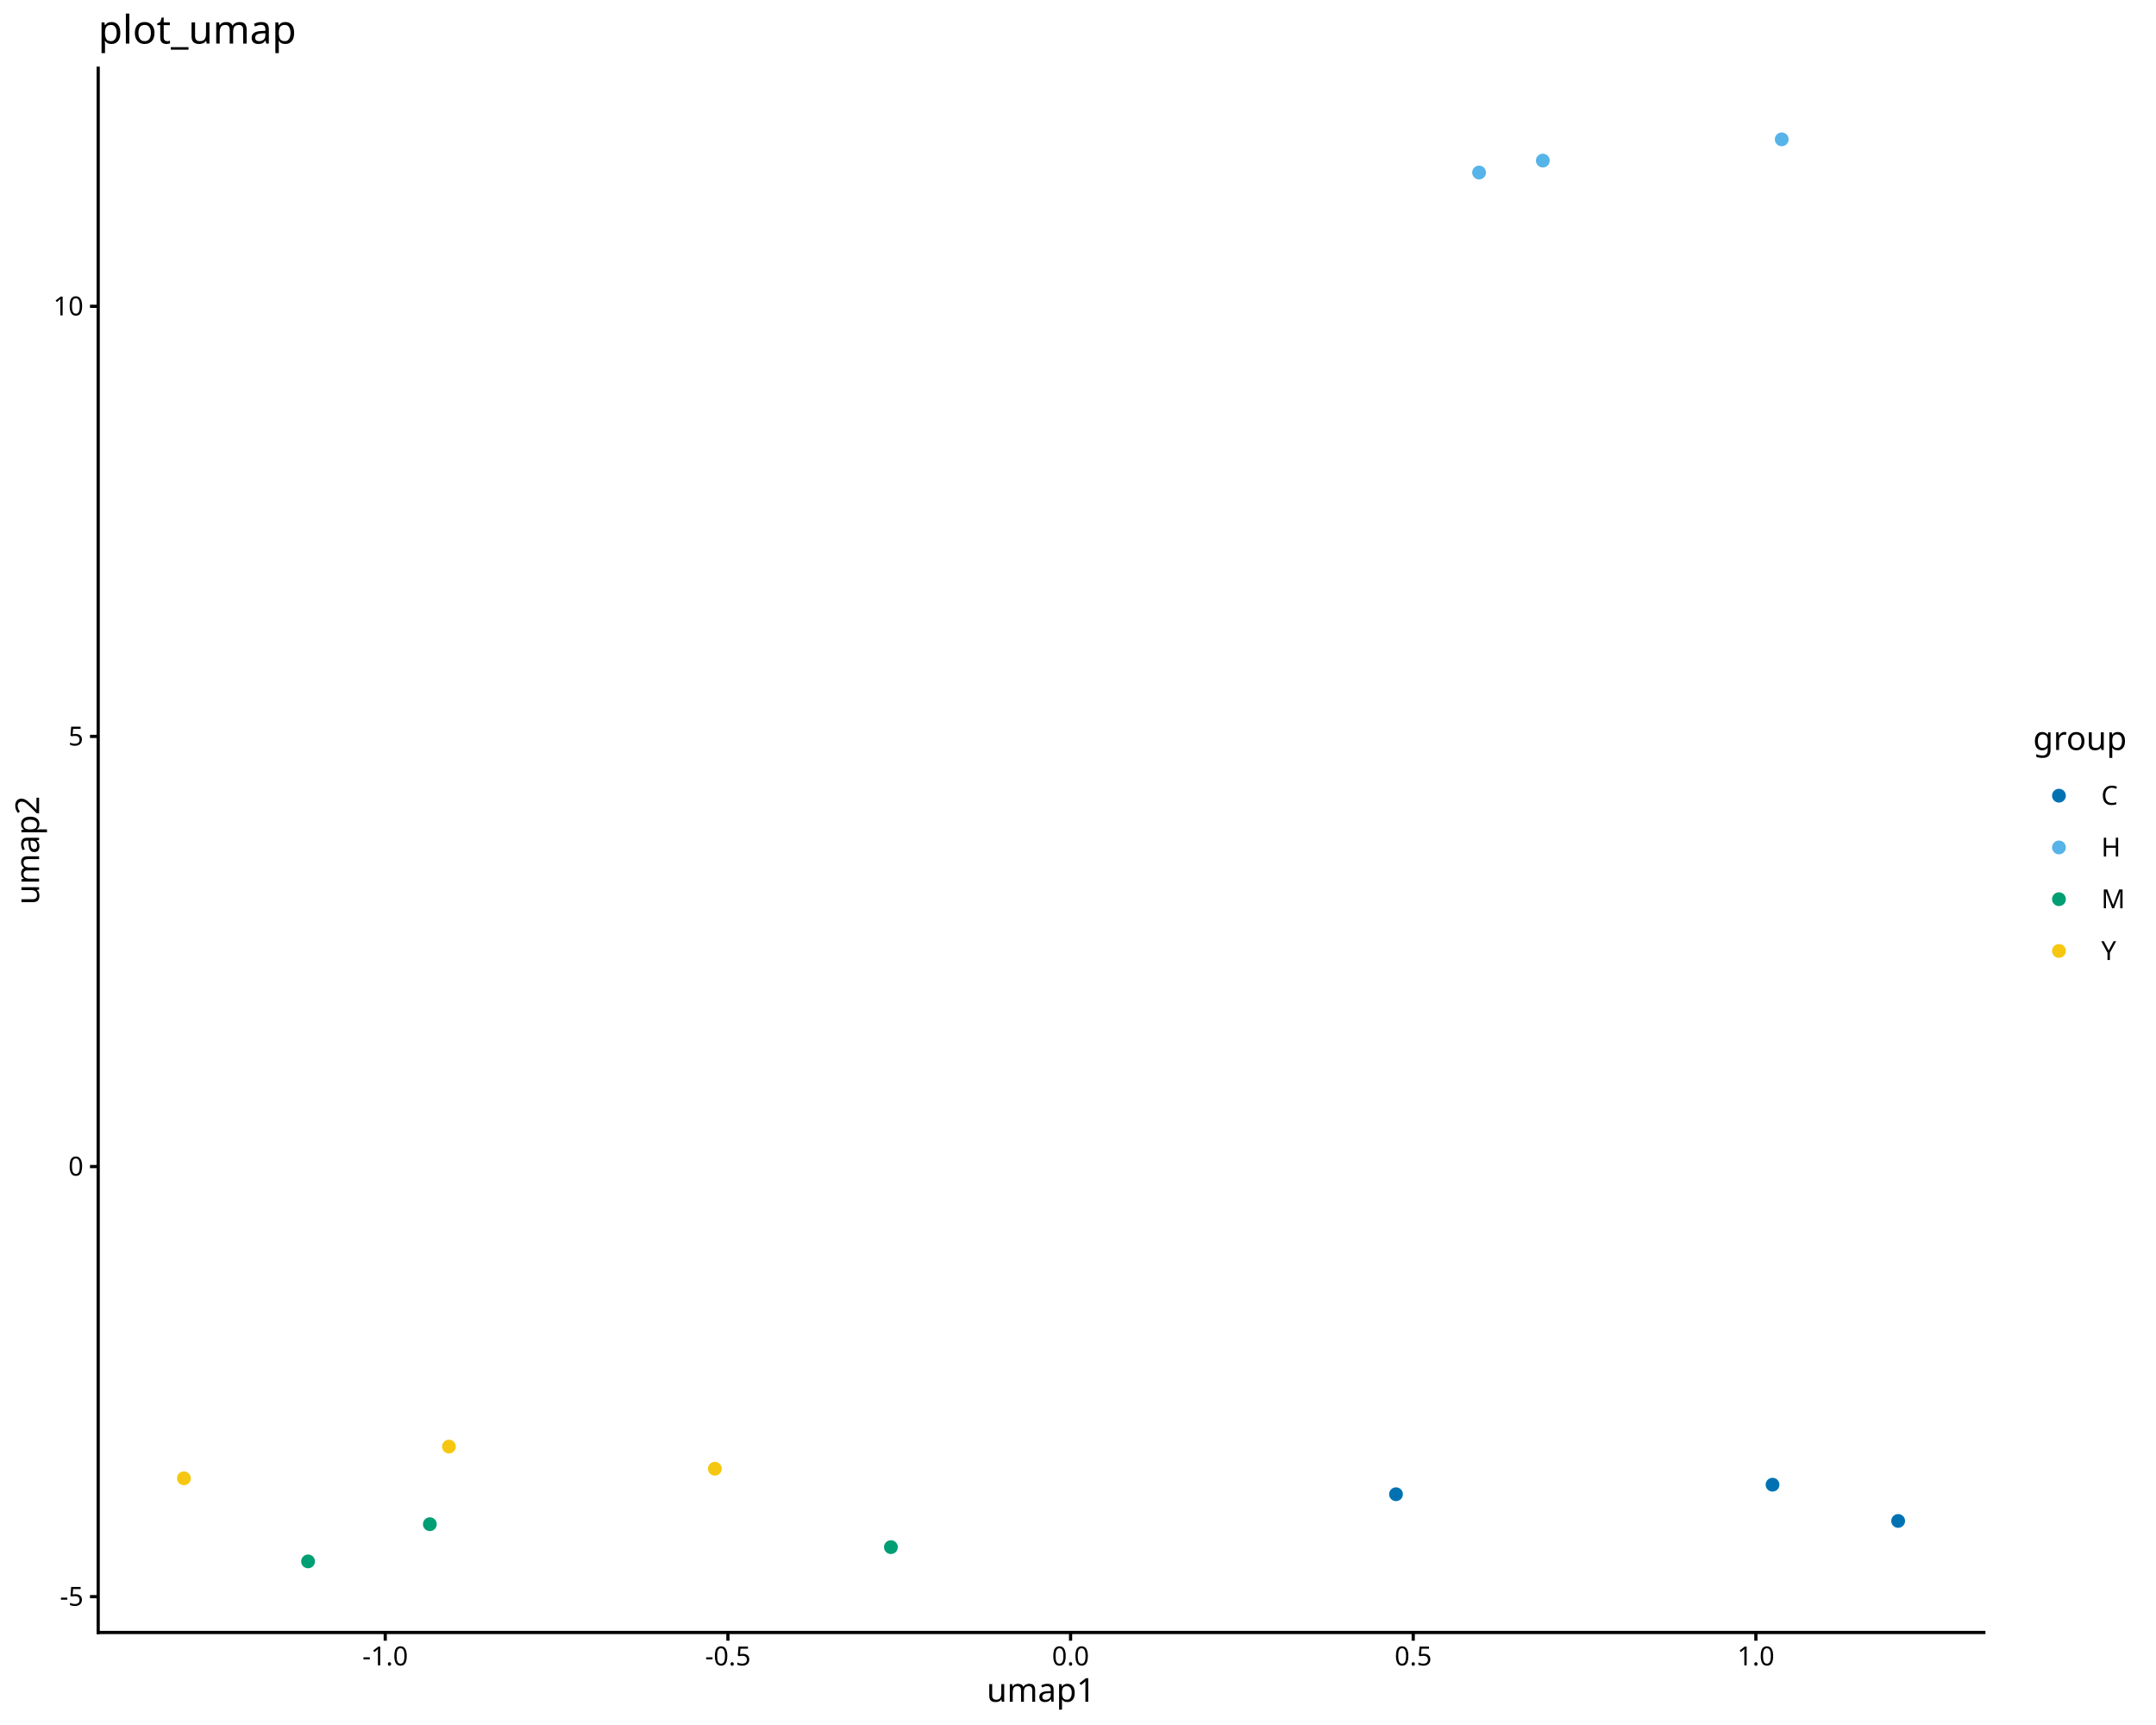
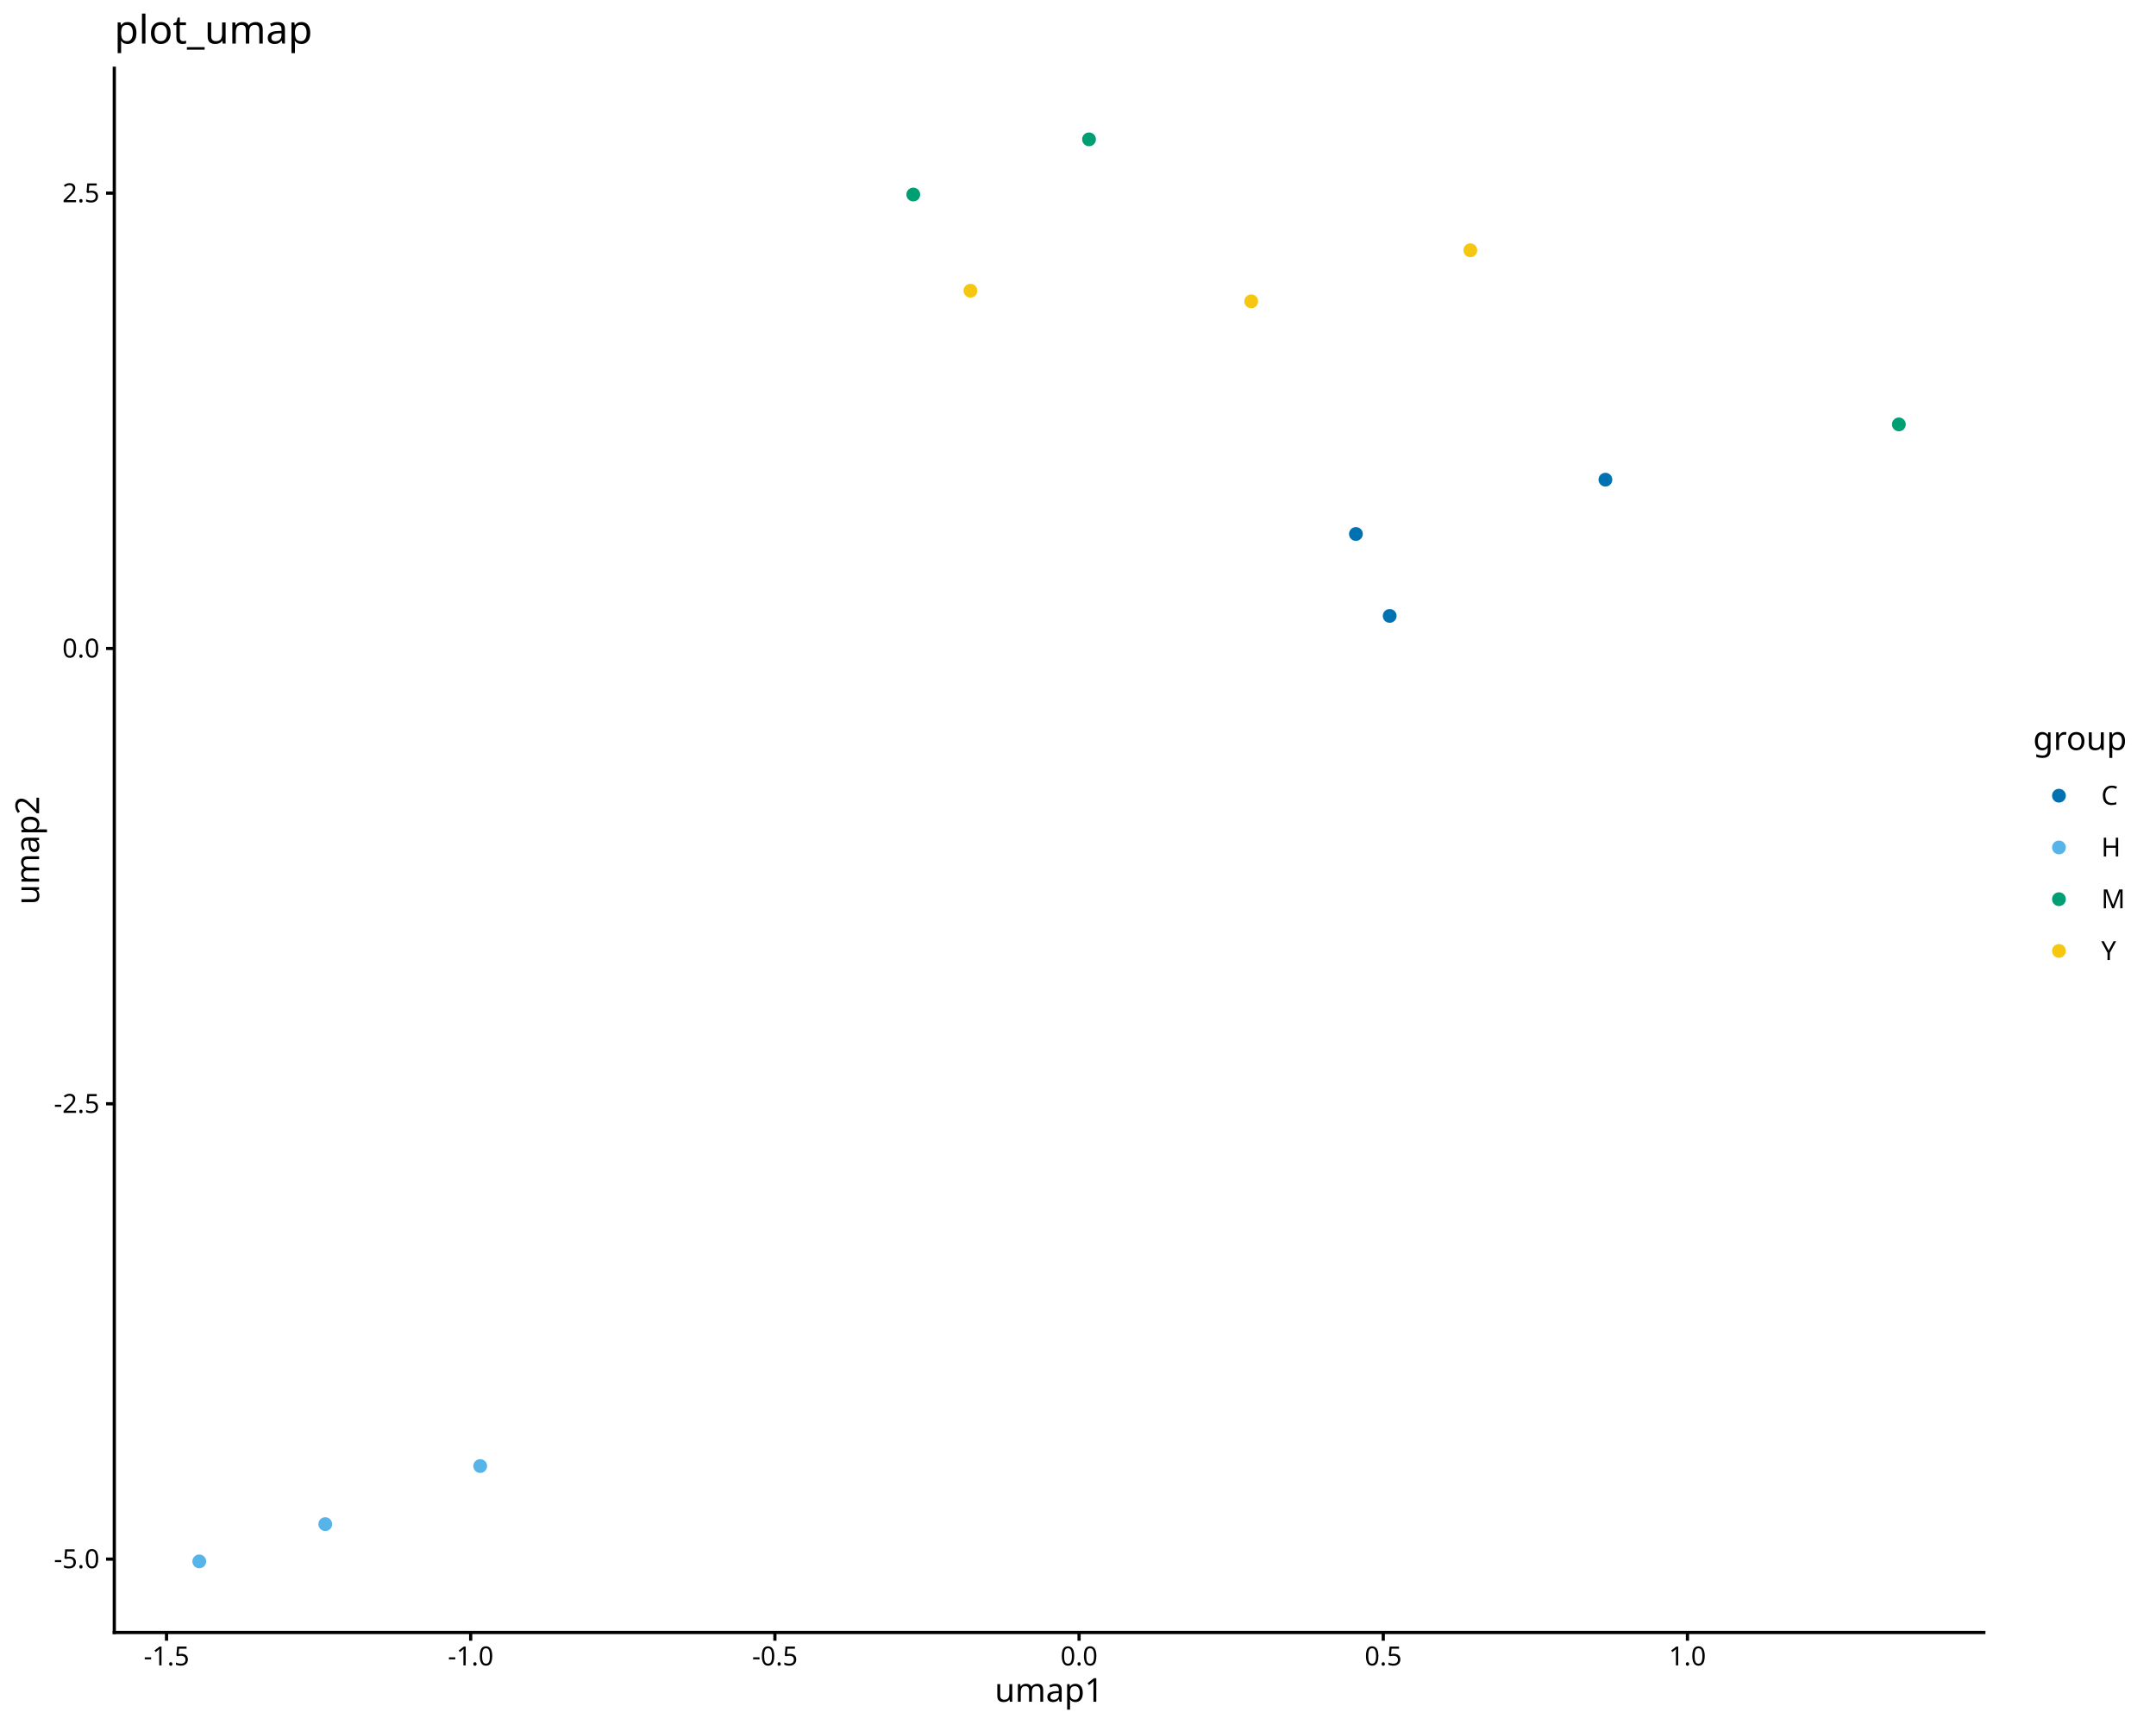
<svg xmlns="http://www.w3.org/2000/svg" class="svglite" data-engine-version="2.0" width="720.00pt" height="576.00pt" viewBox="0 0 720.00 576.00">
  <defs>
    <style type="text/css">
    .svglite line, .svglite polyline, .svglite polygon, .svglite path, .svglite rect, .svglite circle {
      fill: none;
      stroke: #000000;
      stroke-linecap: round;
      stroke-linejoin: round;
      stroke-miterlimit: 10.00;
    }
  </style>
  </defs>
  <rect width="100%" height="100%" style="stroke: none; fill: #FFFFFF;" />
  <defs>
    <clipPath id="cpMC4wMHw3MjAuMDB8MC4wMHw1NzYuMDA=">
      <rect x="0.00" y="0.00" width="720.00" height="576.00" />
    </clipPath>
  </defs>
  <g clip-path="url(#cpMC4wMHw3MjAuMDB8MC4wMHw1NzYuMDA=)">
    <rect x="0.00" y="0.00" width="720.00" height="576.00" style="stroke-width: 1.07; stroke: #FFFFFF; fill: #FFFFFF;" />
  </g>
  <defs>
-     <clipPath id="cpMzIuNzl8NjYyLjUxfDIyLjc4fDU0NS4xMQ==">
-       <rect x="32.79" y="22.78" width="629.72" height="522.33" />
+     <clipPath id="cpMzguMTd8NjYyLjUxfDIyLjc4fDU0NS4xMQ==">
+       <rect x="38.17" y="22.78" width="624.34" height="522.33" />
    </clipPath>
  </defs>
-   <g clip-path="url(#cpMzIuNzl8NjYyLjUxfDIyLjc4fDU0NS4xMQ==)">
-     <rect x="32.79" y="22.78" width="629.72" height="522.33" style="stroke-width: 1.07; stroke: none; fill: #FFFFFF;" />
-     <circle cx="591.94" cy="495.76" r="1.95" style="stroke-width: 0.71; stroke: #0072B2; fill: #0072B2;" />
-     <circle cx="466.20" cy="498.94" r="1.95" style="stroke-width: 0.71; stroke: #0072B2; fill: #0072B2;" />
-     <circle cx="633.89" cy="507.86" r="1.95" style="stroke-width: 0.71; stroke: #0072B2; fill: #0072B2;" />
-     <circle cx="493.94" cy="57.61" r="1.95" style="stroke-width: 0.71; stroke: #56B4E9; fill: #56B4E9;" />
-     <circle cx="515.23" cy="53.62" r="1.95" style="stroke-width: 0.71; stroke: #56B4E9; fill: #56B4E9;" />
-     <circle cx="595.01" cy="46.53" r="1.95" style="stroke-width: 0.71; stroke: #56B4E9; fill: #56B4E9;" />
-     <circle cx="297.52" cy="516.61" r="1.95" style="stroke-width: 0.71; stroke: #009E73; fill: #009E73;" />
-     <circle cx="143.55" cy="508.95" r="1.95" style="stroke-width: 0.71; stroke: #009E73; fill: #009E73;" />
-     <circle cx="102.88" cy="521.37" r="1.95" style="stroke-width: 0.71; stroke: #009E73; fill: #009E73;" />
-     <circle cx="61.42" cy="493.63" r="1.95" style="stroke-width: 0.71; stroke: #F5C710; fill: #F5C710;" />
-     <circle cx="149.92" cy="483.03" r="1.95" style="stroke-width: 0.71; stroke: #F5C710; fill: #F5C710;" />
-     <circle cx="238.73" cy="490.43" r="1.95" style="stroke-width: 0.71; stroke: #F5C710; fill: #F5C710;" />
+   <g clip-path="url(#cpMzguMTd8NjYyLjUxfDIyLjc4fDU0NS4xMQ==)">
+     <rect x="38.17" y="22.78" width="624.34" height="522.33" style="stroke-width: 1.07; stroke: none; fill: #FFFFFF;" />
+     <circle cx="452.81" cy="178.30" r="1.95" style="stroke-width: 0.71; stroke: #0072B2; fill: #0072B2;" />
+     <circle cx="536.13" cy="160.17" r="1.95" style="stroke-width: 0.71; stroke: #0072B2; fill: #0072B2;" />
+     <circle cx="464.09" cy="205.66" r="1.95" style="stroke-width: 0.71; stroke: #0072B2; fill: #0072B2;" />
+     <circle cx="66.55" cy="521.37" r="1.95" style="stroke-width: 0.71; stroke: #56B4E9; fill: #56B4E9;" />
+     <circle cx="108.63" cy="508.93" r="1.95" style="stroke-width: 0.71; stroke: #56B4E9; fill: #56B4E9;" />
+     <circle cx="160.36" cy="489.53" r="1.95" style="stroke-width: 0.71; stroke: #56B4E9; fill: #56B4E9;" />
+     <circle cx="634.13" cy="141.71" r="1.95" style="stroke-width: 0.71; stroke: #009E73; fill: #009E73;" />
+     <circle cx="304.99" cy="64.96" r="1.95" style="stroke-width: 0.71; stroke: #009E73; fill: #009E73;" />
+     <circle cx="363.68" cy="46.53" r="1.95" style="stroke-width: 0.71; stroke: #009E73; fill: #009E73;" />
+     <circle cx="324.08" cy="97.07" r="1.95" style="stroke-width: 0.71; stroke: #F5C710; fill: #F5C710;" />
+     <circle cx="417.85" cy="100.62" r="1.95" style="stroke-width: 0.71; stroke: #F5C710; fill: #F5C710;" />
+     <circle cx="491.02" cy="83.57" r="1.95" style="stroke-width: 0.71; stroke: #F5C710; fill: #F5C710;" />
  </g>
  <g clip-path="url(#cpMC4wMHw3MjAuMDB8MC4wMHw1NzYuMDA=)">
-     <polyline points="32.79,545.11 32.79,22.78 " style="stroke-width: 1.07; stroke-linecap: square;" />
-     <text x="27.86" y="536.18" text-anchor="end" style="font-size: 8.80px; font-family: sans;" textLength="7.82px" lengthAdjust="spacingAndGlyphs">-5</text>
-     <text x="27.86" y="392.55" text-anchor="end" style="font-size: 8.80px; font-family: sans;" textLength="4.89px" lengthAdjust="spacingAndGlyphs">0</text>
-     <text x="27.86" y="248.93" text-anchor="end" style="font-size: 8.80px; font-family: sans;" textLength="4.89px" lengthAdjust="spacingAndGlyphs">5</text>
-     <text x="27.86" y="105.31" text-anchor="end" style="font-size: 8.80px; font-family: sans;" textLength="9.79px" lengthAdjust="spacingAndGlyphs">10</text>
-     <polyline points="30.05,533.15 32.79,533.15 " style="stroke-width: 1.07; stroke-linecap: butt;" />
-     <polyline points="30.05,389.53 32.79,389.53 " style="stroke-width: 1.07; stroke-linecap: butt;" />
-     <polyline points="30.05,245.90 32.79,245.90 " style="stroke-width: 1.07; stroke-linecap: butt;" />
-     <polyline points="30.05,102.28 32.79,102.28 " style="stroke-width: 1.07; stroke-linecap: butt;" />
-     <polyline points="32.79,545.11 662.51,545.11 " style="stroke-width: 1.07; stroke-linecap: square;" />
-     <polyline points="128.65,547.85 128.65,545.11 " style="stroke-width: 1.07; stroke-linecap: butt;" />
-     <polyline points="243.09,547.85 243.09,545.11 " style="stroke-width: 1.07; stroke-linecap: butt;" />
-     <polyline points="357.52,547.85 357.52,545.11 " style="stroke-width: 1.07; stroke-linecap: butt;" />
-     <polyline points="471.95,547.85 471.95,545.11 " style="stroke-width: 1.07; stroke-linecap: butt;" />
-     <polyline points="586.38,547.85 586.38,545.11 " style="stroke-width: 1.07; stroke-linecap: butt;" />
-     <text x="128.65" y="556.10" text-anchor="middle" style="font-size: 8.80px; font-family: sans;" textLength="15.16px" lengthAdjust="spacingAndGlyphs">-1.0</text>
-     <text x="243.09" y="556.10" text-anchor="middle" style="font-size: 8.80px; font-family: sans;" textLength="15.16px" lengthAdjust="spacingAndGlyphs">-0.5</text>
-     <text x="357.52" y="556.10" text-anchor="middle" style="font-size: 8.80px; font-family: sans;" textLength="12.23px" lengthAdjust="spacingAndGlyphs">0.0</text>
-     <text x="471.95" y="556.10" text-anchor="middle" style="font-size: 8.80px; font-family: sans;" textLength="12.23px" lengthAdjust="spacingAndGlyphs">0.5</text>
-     <text x="586.38" y="556.10" text-anchor="middle" style="font-size: 8.80px; font-family: sans;" textLength="12.23px" lengthAdjust="spacingAndGlyphs">1.0</text>
-     <text x="347.65" y="568.24" text-anchor="middle" style="font-size: 11.00px; font-family: sans;" textLength="33.64px" lengthAdjust="spacingAndGlyphs">umap1</text>
+     <polyline points="38.17,545.11 38.17,22.78 " style="stroke-width: 1.07; stroke-linecap: square;" />
+     <text x="33.24" y="523.63" text-anchor="end" style="font-size: 8.80px; font-family: sans;" textLength="15.16px" lengthAdjust="spacingAndGlyphs">-5.0</text>
+     <text x="33.24" y="371.60" text-anchor="end" style="font-size: 8.80px; font-family: sans;" textLength="15.16px" lengthAdjust="spacingAndGlyphs">-2.5</text>
+     <text x="33.24" y="219.56" text-anchor="end" style="font-size: 8.80px; font-family: sans;" textLength="12.23px" lengthAdjust="spacingAndGlyphs">0.0</text>
+     <text x="33.24" y="67.53" text-anchor="end" style="font-size: 8.80px; font-family: sans;" textLength="12.23px" lengthAdjust="spacingAndGlyphs">2.5</text>
+     <polyline points="35.43,520.60 38.17,520.60 " style="stroke-width: 1.07; stroke-linecap: butt;" />
+     <polyline points="35.43,368.57 38.17,368.57 " style="stroke-width: 1.07; stroke-linecap: butt;" />
+     <polyline points="35.43,216.53 38.17,216.53 " style="stroke-width: 1.07; stroke-linecap: butt;" />
+     <polyline points="35.43,64.50 38.17,64.50 " style="stroke-width: 1.07; stroke-linecap: butt;" />
+     <polyline points="38.17,545.11 662.51,545.11 " style="stroke-width: 1.07; stroke-linecap: square;" />
+     <polyline points="55.61,547.85 55.61,545.11 " style="stroke-width: 1.07; stroke-linecap: butt;" />
+     <polyline points="157.19,547.85 157.19,545.11 " style="stroke-width: 1.07; stroke-linecap: butt;" />
+     <polyline points="258.78,547.85 258.78,545.11 " style="stroke-width: 1.07; stroke-linecap: butt;" />
+     <polyline points="360.36,547.85 360.36,545.11 " style="stroke-width: 1.07; stroke-linecap: butt;" />
+     <polyline points="461.94,547.85 461.94,545.11 " style="stroke-width: 1.07; stroke-linecap: butt;" />
+     <polyline points="563.53,547.85 563.53,545.11 " style="stroke-width: 1.07; stroke-linecap: butt;" />
+     <text x="55.61" y="556.10" text-anchor="middle" style="font-size: 8.80px; font-family: sans;" textLength="15.16px" lengthAdjust="spacingAndGlyphs">-1.5</text>
+     <text x="157.19" y="556.10" text-anchor="middle" style="font-size: 8.80px; font-family: sans;" textLength="15.16px" lengthAdjust="spacingAndGlyphs">-1.0</text>
+     <text x="258.78" y="556.10" text-anchor="middle" style="font-size: 8.80px; font-family: sans;" textLength="15.16px" lengthAdjust="spacingAndGlyphs">-0.5</text>
+     <text x="360.36" y="556.10" text-anchor="middle" style="font-size: 8.80px; font-family: sans;" textLength="12.23px" lengthAdjust="spacingAndGlyphs">0.0</text>
+     <text x="461.94" y="556.10" text-anchor="middle" style="font-size: 8.80px; font-family: sans;" textLength="12.23px" lengthAdjust="spacingAndGlyphs">0.5</text>
+     <text x="563.53" y="556.10" text-anchor="middle" style="font-size: 8.80px; font-family: sans;" textLength="12.23px" lengthAdjust="spacingAndGlyphs">1.0</text>
+     <text x="350.34" y="568.24" text-anchor="middle" style="font-size: 11.00px; font-family: sans;" textLength="33.64px" lengthAdjust="spacingAndGlyphs">umap1</text>
    <text transform="translate(13.05,283.95) rotate(-90)" text-anchor="middle" style="font-size: 11.00px; font-family: sans;" textLength="33.64px" lengthAdjust="spacingAndGlyphs">umap2</text>
    <rect x="673.47" y="236.24" width="41.05" height="95.41" style="stroke-width: 1.07; stroke: none; fill: #FFFFFF;" />
    <text x="678.95" y="250.43" style="font-size: 11.00px; font-family: sans;" textLength="28.14px" lengthAdjust="spacingAndGlyphs">group</text>
    <rect x="678.95" y="257.05" width="17.28" height="17.28" style="stroke-width: 1.07; stroke: none; fill: #FFFFFF;" />
    <circle cx="687.59" cy="265.69" r="1.95" style="stroke-width: 0.71; stroke: #0072B2; fill: #0072B2;" />
    <rect x="678.95" y="274.33" width="17.28" height="17.28" style="stroke-width: 1.07; stroke: none; fill: #FFFFFF;" />
    <circle cx="687.59" cy="282.97" r="1.95" style="stroke-width: 0.71; stroke: #56B4E9; fill: #56B4E9;" />
    <rect x="678.95" y="291.61" width="17.28" height="17.28" style="stroke-width: 1.07; stroke: none; fill: #FFFFFF;" />
    <circle cx="687.59" cy="300.25" r="1.95" style="stroke-width: 0.71; stroke: #009E73; fill: #009E73;" />
    <rect x="678.95" y="308.89" width="17.28" height="17.28" style="stroke-width: 1.07; stroke: none; fill: #FFFFFF;" />
    <circle cx="687.59" cy="317.53" r="1.95" style="stroke-width: 0.71; stroke: #F5C710; fill: #F5C710;" />
    <text x="701.71" y="268.72" style="font-size: 8.80px; font-family: sans;" textLength="6.36px" lengthAdjust="spacingAndGlyphs">C</text>
    <text x="701.71" y="286.00" style="font-size: 8.80px; font-family: sans;" textLength="6.36px" lengthAdjust="spacingAndGlyphs">H</text>
    <text x="701.71" y="303.28" style="font-size: 8.80px; font-family: sans;" textLength="7.33px" lengthAdjust="spacingAndGlyphs">M</text>
    <text x="701.71" y="320.56" style="font-size: 8.80px; font-family: sans;" textLength="5.87px" lengthAdjust="spacingAndGlyphs">Y</text>
-     <text x="32.79" y="14.56" style="font-size: 13.20px; font-family: sans;" textLength="61.65px" lengthAdjust="spacingAndGlyphs">plot_umap</text>
+     <text x="38.17" y="14.56" style="font-size: 13.20px; font-family: sans;" textLength="61.65px" lengthAdjust="spacingAndGlyphs">plot_umap</text>
  </g>
</svg>
